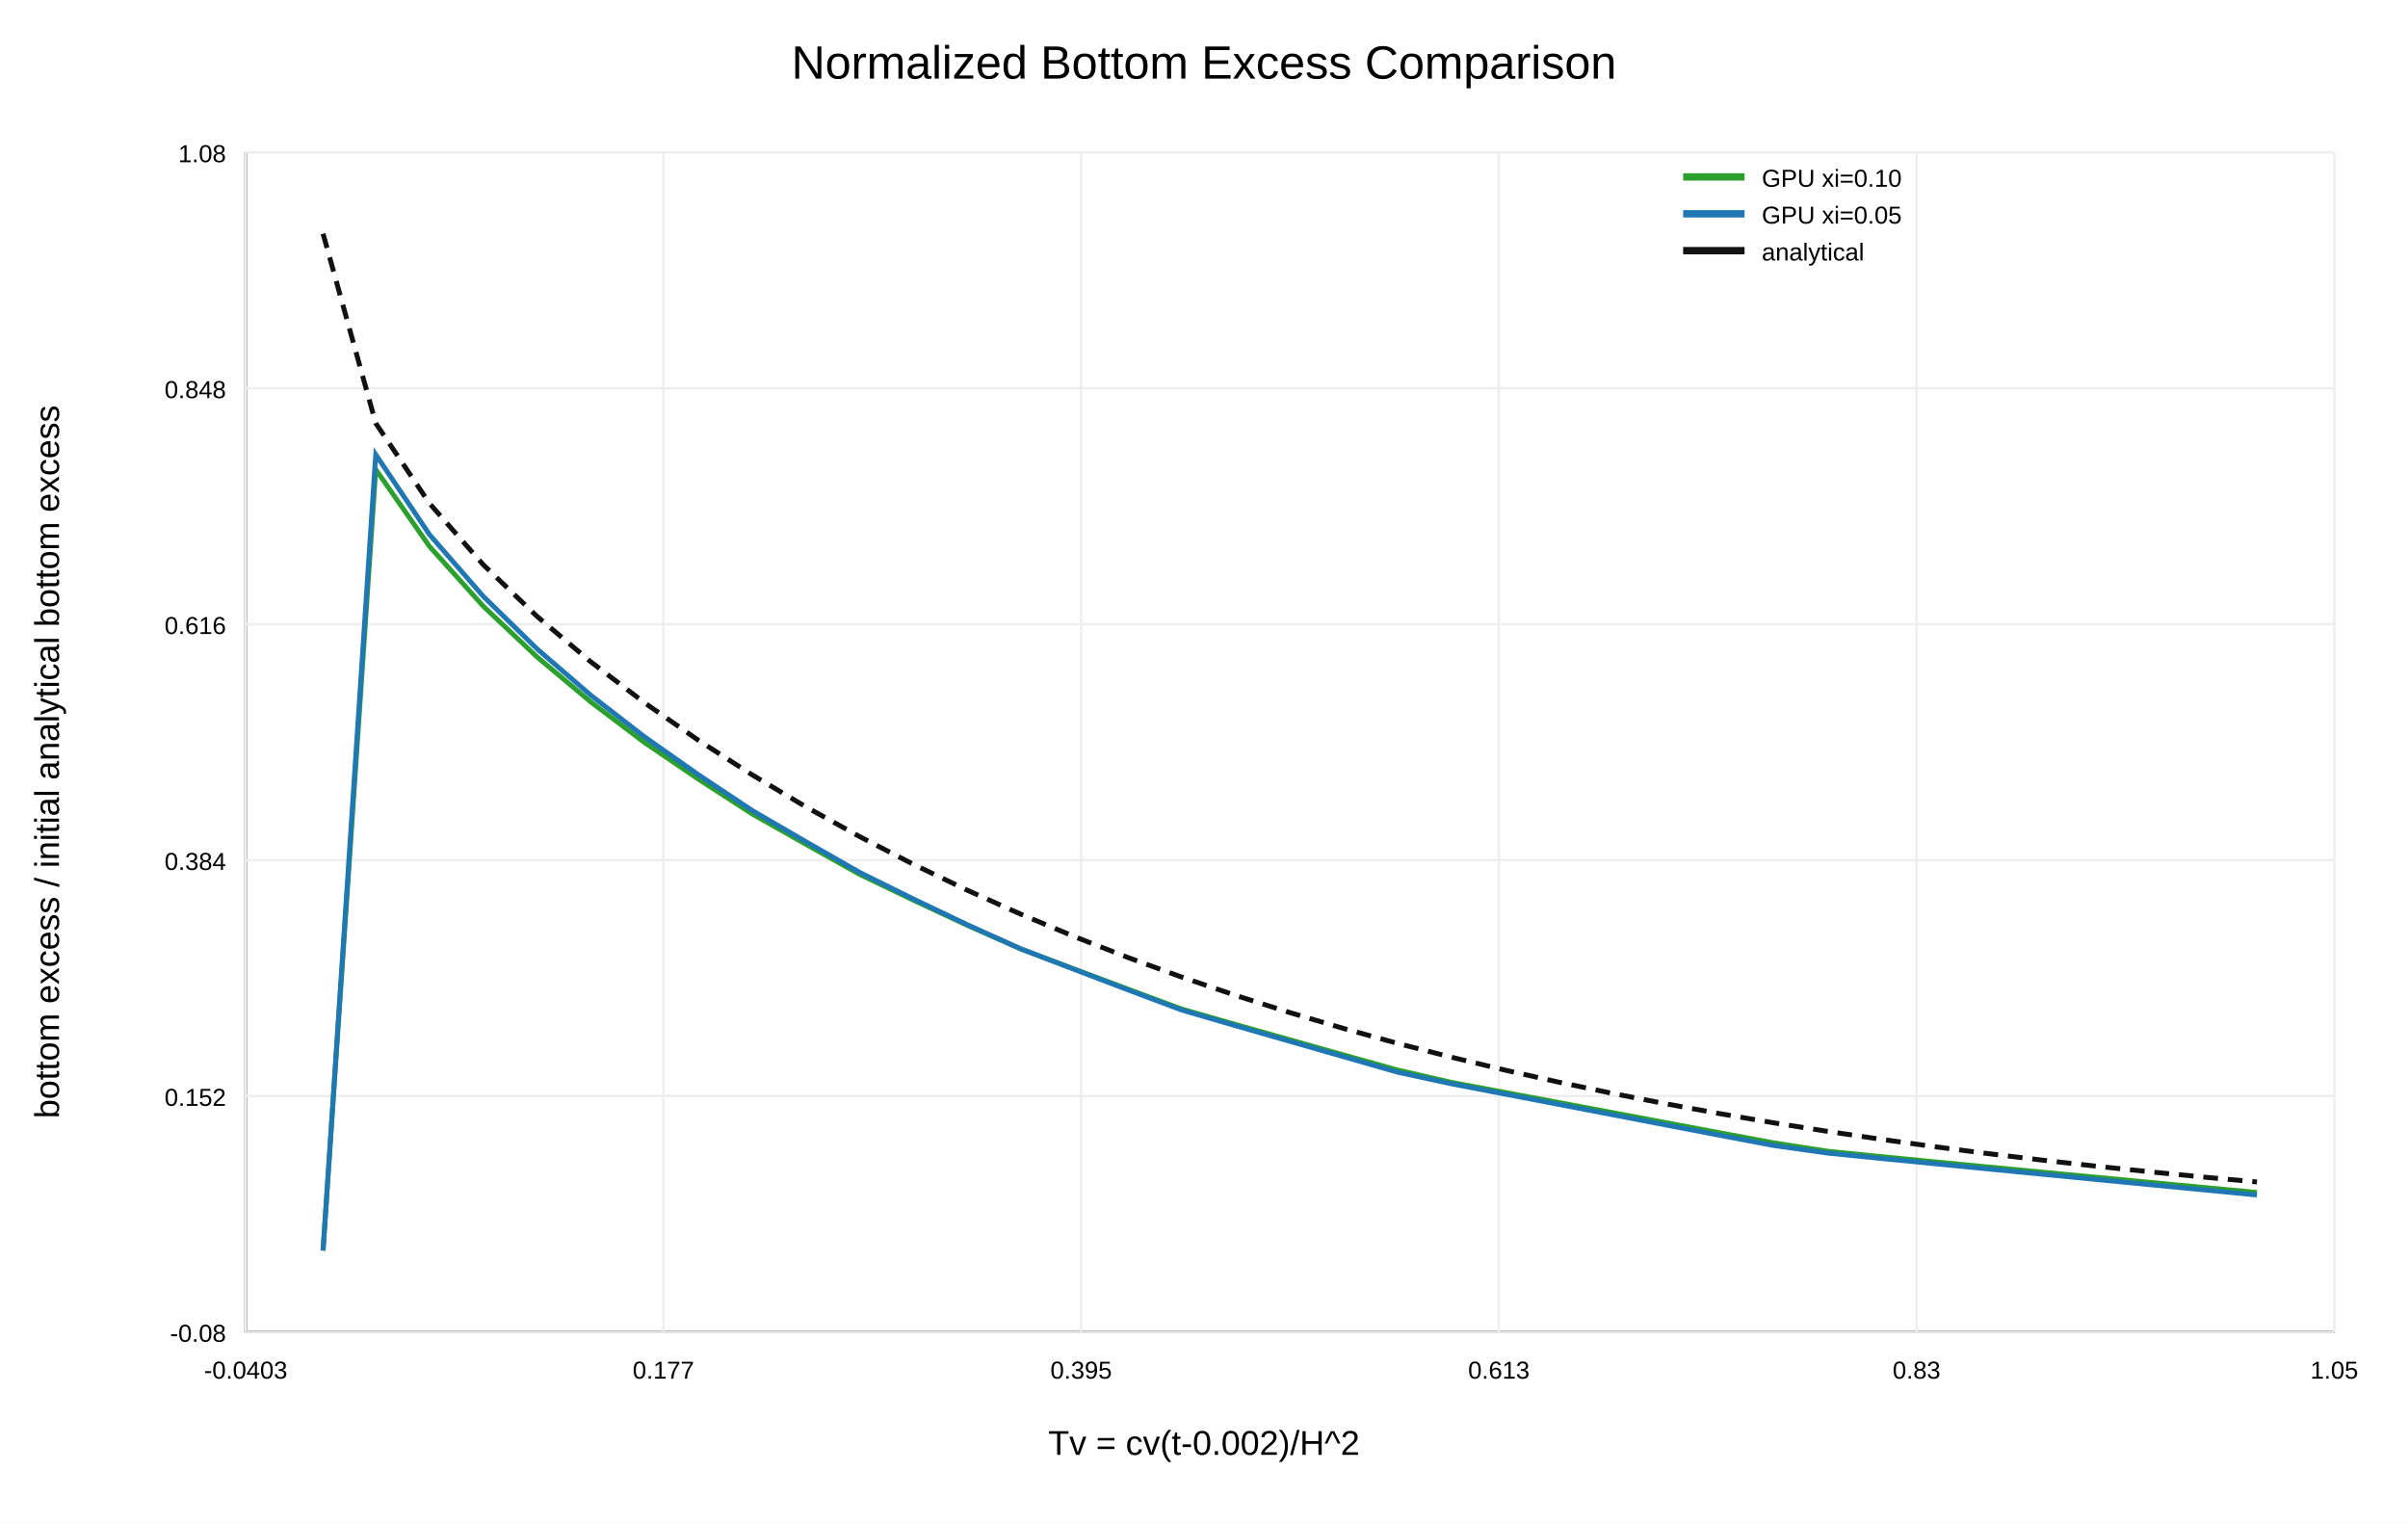
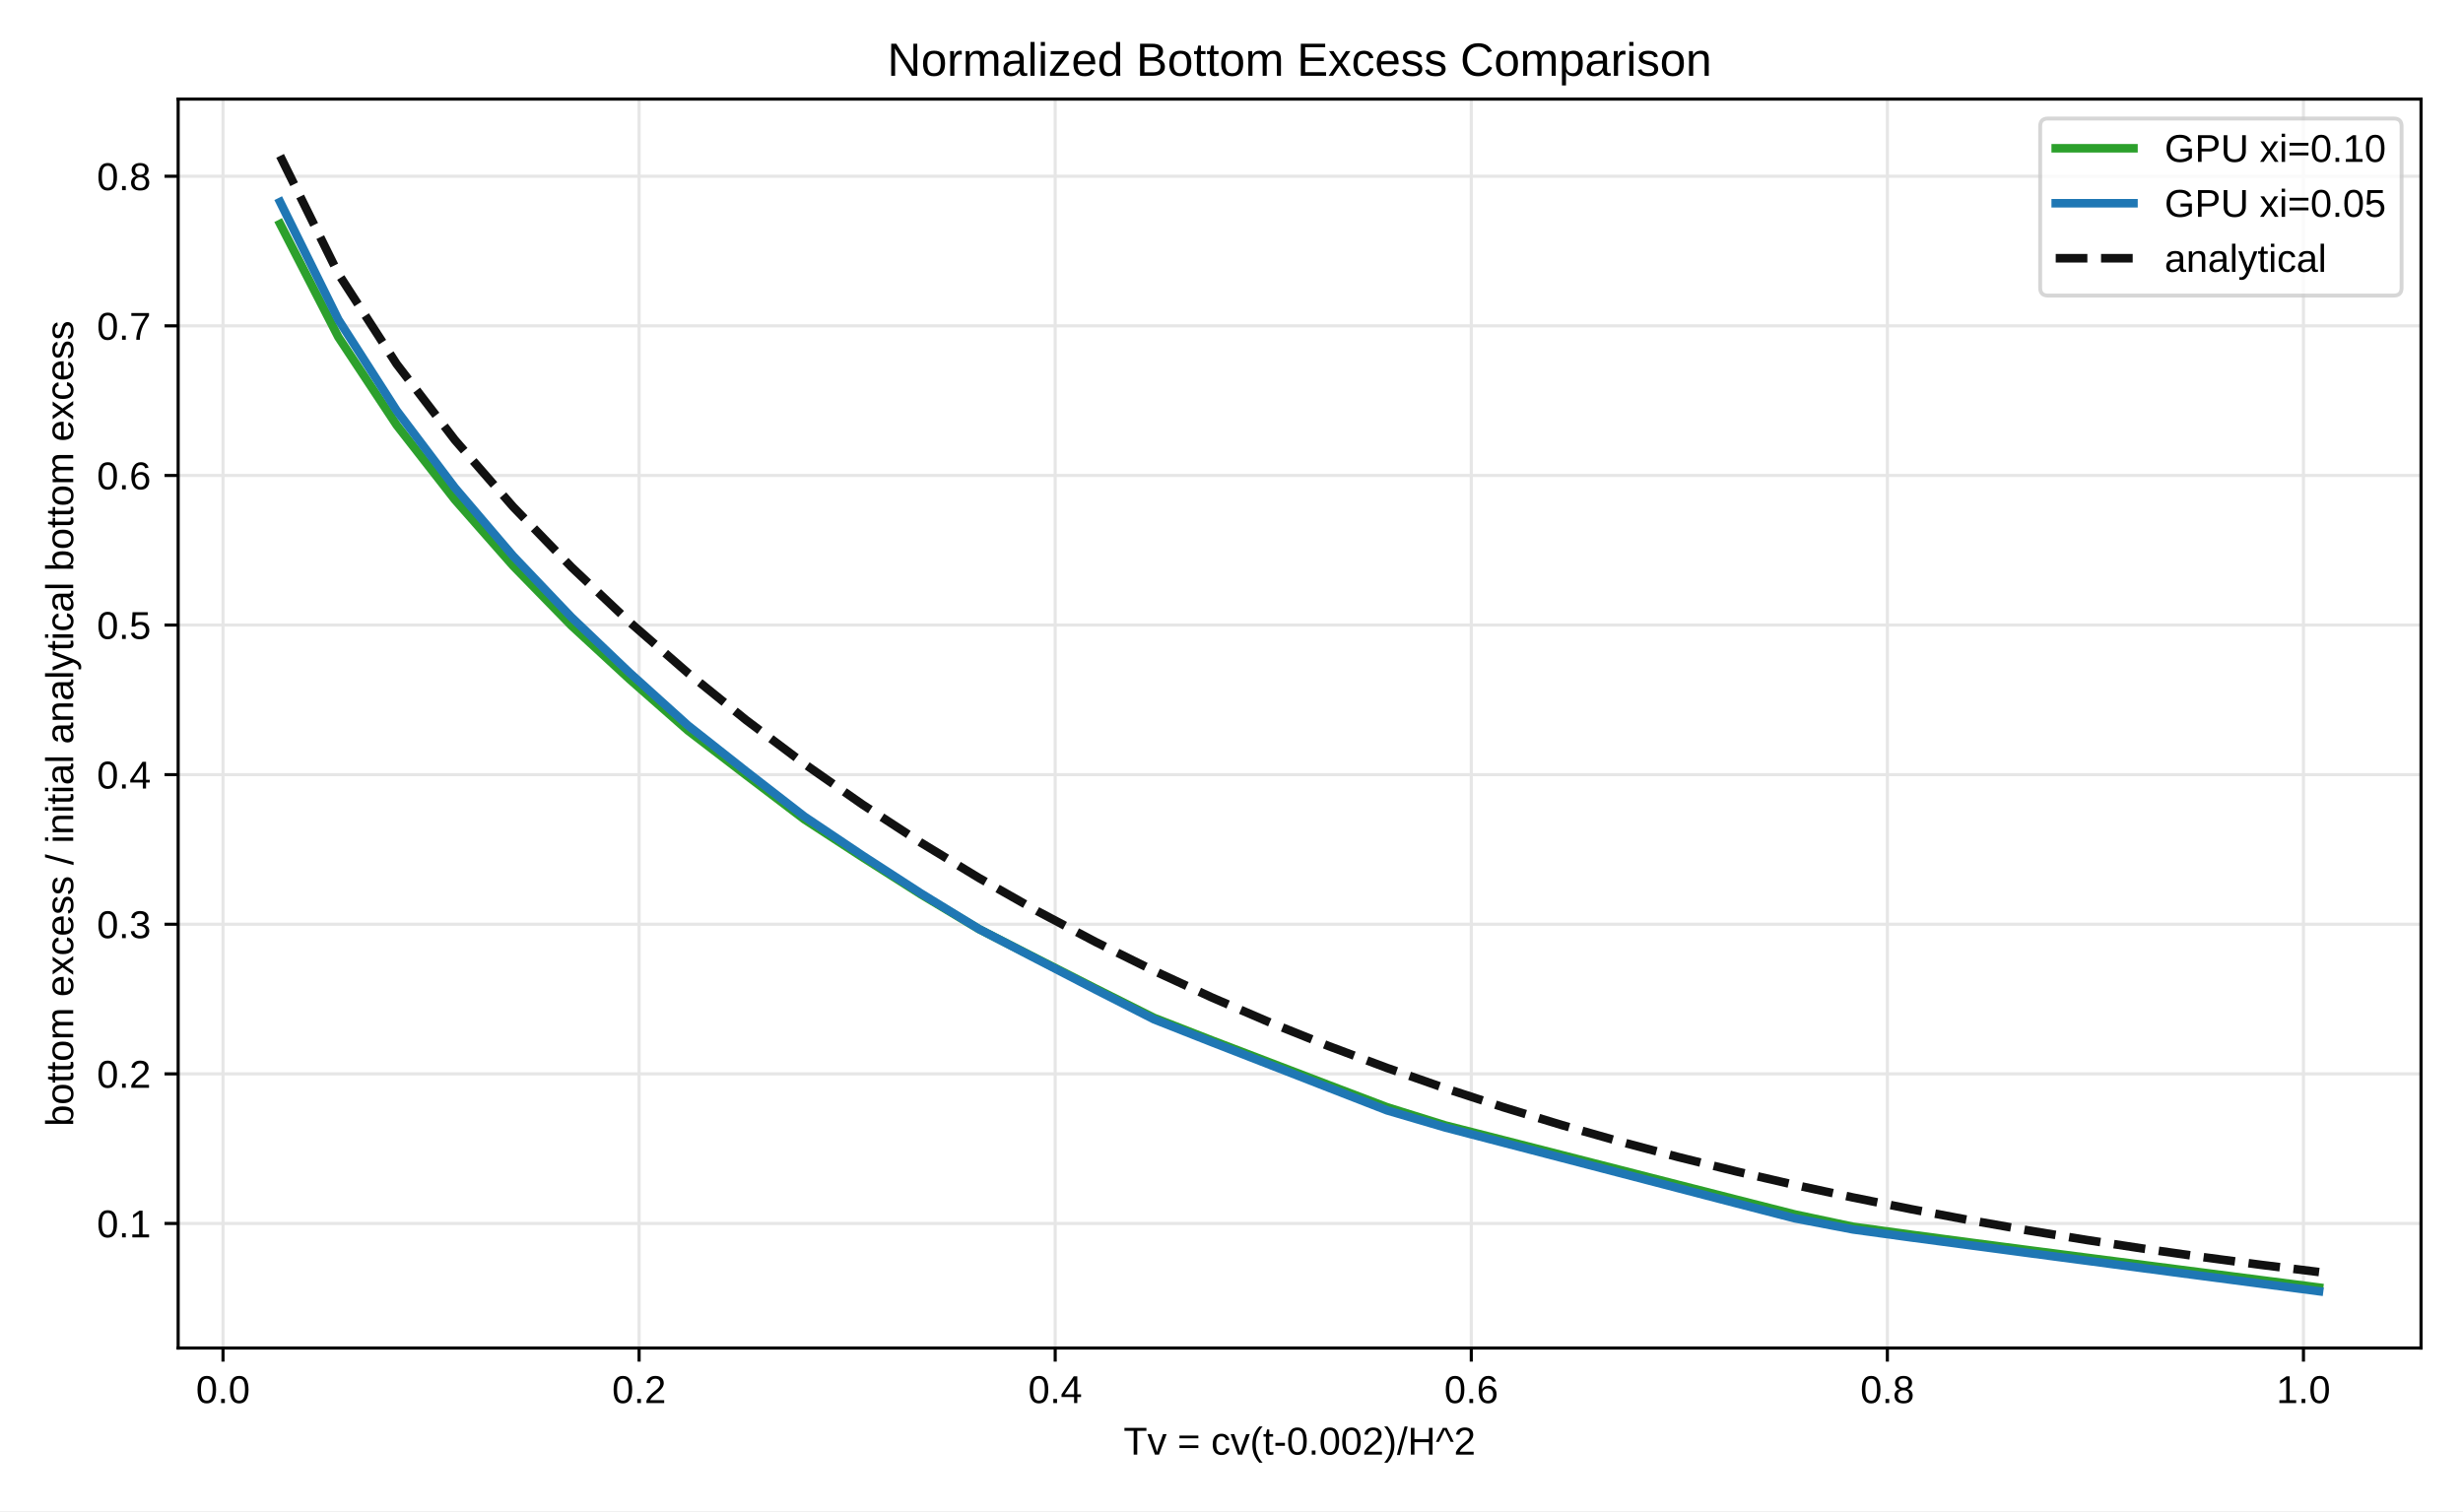
- <svg xmlns="http://www.w3.org/2000/svg" width="980" height="620" viewBox="0 0 980 620">
-   <rect width="100%" height="100%" fill="white" />
-   <text x="490.0" y="32" text-anchor="middle" font-family="Arial" font-size="19">Normalized Bottom Excess Comparison</text>
-   <line x1="100" y1="542" x2="950" y2="542" stroke="black" />
-   <line x1="100" y1="62" x2="100" y2="542" stroke="black" />
-   <text x="490.0" y="592" text-anchor="middle" font-family="Arial" font-size="14">Tv = cv(t-0.002)/H^2</text>
-   <text x="24" y="310.0" transform="rotate(-90 24 310.0)" text-anchor="middle" font-family="Arial" font-size="14">bottom excess / initial analytical bottom excess</text>
-   <line x1="100.0" y1="62" x2="100.0" y2="542" stroke="#eeeeee" />
-   <line x1="100" y1="542.0" x2="950" y2="542.0" stroke="#eeeeee" />
-   <text x="100.0" y="561" text-anchor="middle" font-family="Arial" font-size="10">-0.0403</text>
-   <text x="92" y="546.0" text-anchor="end" font-family="Arial" font-size="10">-0.08</text>
-   <line x1="270.0" y1="62" x2="270.0" y2="542" stroke="#eeeeee" />
-   <line x1="100" y1="446.0" x2="950" y2="446.0" stroke="#eeeeee" />
-   <text x="270.0" y="561" text-anchor="middle" font-family="Arial" font-size="10">0.177</text>
-   <text x="92" y="450.0" text-anchor="end" font-family="Arial" font-size="10">0.152</text>
-   <line x1="440.0" y1="62" x2="440.0" y2="542" stroke="#eeeeee" />
-   <line x1="100" y1="350.0" x2="950" y2="350.0" stroke="#eeeeee" />
-   <text x="440.0" y="561" text-anchor="middle" font-family="Arial" font-size="10">0.395</text>
-   <text x="92" y="354.0" text-anchor="end" font-family="Arial" font-size="10">0.384</text>
-   <line x1="610.0" y1="62" x2="610.0" y2="542" stroke="#eeeeee" />
-   <line x1="100" y1="254.0" x2="950" y2="254.0" stroke="#eeeeee" />
-   <text x="610.0" y="561" text-anchor="middle" font-family="Arial" font-size="10">0.613</text>
-   <text x="92" y="258.0" text-anchor="end" font-family="Arial" font-size="10">0.616</text>
-   <line x1="780.0" y1="62" x2="780.0" y2="542" stroke="#eeeeee" />
-   <line x1="100" y1="158.0" x2="950" y2="158.0" stroke="#eeeeee" />
-   <text x="780.0" y="561" text-anchor="middle" font-family="Arial" font-size="10">0.83</text>
-   <text x="92" y="162.0" text-anchor="end" font-family="Arial" font-size="10">0.848</text>
-   <line x1="950.0" y1="62" x2="950.0" y2="542" stroke="#eeeeee" />
-   <line x1="100" y1="62.0" x2="950" y2="62.0" stroke="#eeeeee" />
-   <text x="950.0" y="561" text-anchor="middle" font-family="Arial" font-size="10">1.05</text>
-   <text x="92" y="66.0" text-anchor="end" font-family="Arial" font-size="10">1.08</text>
-   <polyline points="131.48,508.90 152.92,191.04 174.79,222.35 196.67,246.67 218.54,267.31 240.42,285.62 262.29,302.14 284.16,317.00 306.04,331.16 327.91,343.51 349.79,355.76 371.66,366.25 393.54,376.48 415.41,386.13 437.28,394.36 459.16,402.55 481.03,410.63 502.91,416.91 524.78,423.07 546.66,429.23 568.53,435.36 590.40,440.39 612.28,444.49 634.15,448.60 656.03,452.71 677.90,456.82 699.78,460.93 721.65,465.02 743.52,468.43 765.40,470.63 787.27,472.77 809.15,474.87 831.02,476.96 852.90,479.03 874.77,481.11 896.64,483.18 918.52,485.24" fill="none" stroke="#2ca02c" stroke-width="2" />
-   <line x1="685" y1="72" x2="710" y2="72" stroke="#2ca02c" stroke-width="3" />
-   <text x="717" y="76" font-family="Arial" font-size="10">GPU xi=0.10</text>
-   <polyline points="131.48,508.90 152.92,184.98 174.79,217.53 196.67,242.66 218.54,264.02 240.42,282.90 262.29,299.82 284.16,315.21 306.04,329.75 327.91,342.47 349.79,354.97 371.66,365.78 393.54,376.22 415.41,386.11 437.28,394.49 459.16,402.85 481.03,411.05 502.91,417.41 524.78,423.69 546.66,429.96 568.53,436.23 590.40,440.97 612.28,445.17 634.15,449.36 656.03,453.56 677.90,457.76 699.78,461.95 721.65,466.10 743.52,469.18 765.40,471.39 787.27,473.53 809.15,475.67 831.02,477.80 852.90,479.93 874.77,482.05 896.64,484.16 918.52,486.27" fill="none" stroke="#1f77b4" stroke-width="2" />
-   <line x1="685" y1="87" x2="710" y2="87" stroke="#1f77b4" stroke-width="3" />
-   <text x="717" y="91" font-family="Arial" font-size="10">GPU xi=0.05</text>
-   <polyline points="131.48,95.10 152.92,172.22 174.79,204.84 196.67,229.79 218.54,250.80 240.42,269.29 262.29,285.95 284.16,301.19 306.04,315.25 327.91,328.28 349.79,340.40 371.66,351.68 393.54,362.19 415.41,371.99 437.28,381.13 459.16,389.67 481.03,397.63 502.91,405.06 524.78,411.99 546.66,418.46 568.53,424.50 590.40,430.13 612.28,435.39 634.15,440.30 656.03,444.88 677.90,449.15 699.78,453.14 721.65,456.86 743.52,460.33 765.40,463.58 787.27,466.60 809.15,469.43 831.02,472.06 852.90,474.52 874.77,476.81 896.64,478.96 918.52,480.96" fill="none" stroke="#111111" stroke-width="2" stroke-dasharray="6 4" />
-   <line x1="685" y1="102" x2="710" y2="102" stroke="#111111" stroke-width="3" />
-   <text x="717" y="106" font-family="Arial" font-size="10">analytical</text>
+ <svg xmlns="http://www.w3.org/2000/svg" xmlns:xlink="http://www.w3.org/1999/xlink" width="633.6pt" height="388.8pt" viewBox="0 0 633.6 388.8" version="1.1">
+   <defs>
+     <style type="text/css">*{stroke-linejoin: round; stroke-linecap: butt}</style>
+   </defs>
+   <g id="figure_1">
+     <g id="patch_1">
+       <path d="M 0 388.8  L 633.6 388.8  L 633.6 0  L 0 0  z " style="fill: #ffffff" />
+     </g>
+     <g id="axes_1">
+       <g id="patch_2">
+         <path d="M 45.83 346.84  L 622.8 346.84  L 622.8 25.496  L 45.83 25.496  z " style="fill: #ffffff" />
+       </g>
+       <g id="matplotlib.axis_1">
+         <g id="xtick_1">
+           <g id="line2d_1">
+             <path d="M 57.369 346.84  L 57.369 25.496  " clip-path="url(#p91456d5d2d)" style="fill: none; stroke: #e6e6e6; stroke-width: 0.8; stroke-linecap: square" />
+           </g>
+           <g id="line2d_2">
+             <defs>
+               <path id="me3cf06c44c" d="M 0 0  L 0 3.5  " style="stroke: #000000; stroke-width: 0.8" />
+             </defs>
+             <g>
+               <use xlink:href="#me3cf06c44c" x="57.369" y="346.84" style="stroke: #000000; stroke-width: 0.8" />
+             </g>
+           </g>
+           <g id="text_1">
+             <text style="font: 10px 'Arial'; text-anchor: middle" x="57.369" y="360.998" transform="rotate(-0 57.3694 360.9978)">0.0</text>
+           </g>
+         </g>
+         <g id="xtick_2">
+           <g id="line2d_3">
+             <path d="M 164.407 346.84  L 164.407 25.496  " clip-path="url(#p91456d5d2d)" style="fill: none; stroke: #e6e6e6; stroke-width: 0.8; stroke-linecap: square" />
+           </g>
+           <g id="line2d_4">
+             <g>
+               <use xlink:href="#me3cf06c44c" x="164.407" y="346.84" style="stroke: #000000; stroke-width: 0.8" />
+             </g>
+           </g>
+           <g id="text_2">
+             <text style="font: 10px 'Arial'; text-anchor: middle" x="164.407" y="360.998" transform="rotate(-0 164.4072 360.9978)">0.2</text>
+           </g>
+         </g>
+         <g id="xtick_3">
+           <g id="line2d_5">
+             <path d="M 271.445 346.84  L 271.445 25.496  " clip-path="url(#p91456d5d2d)" style="fill: none; stroke: #e6e6e6; stroke-width: 0.8; stroke-linecap: square" />
+           </g>
+           <g id="line2d_6">
+             <g>
+               <use xlink:href="#me3cf06c44c" x="271.445" y="346.84" style="stroke: #000000; stroke-width: 0.8" />
+             </g>
+           </g>
+           <g id="text_3">
+             <text style="font: 10px 'Arial'; text-anchor: middle" x="271.445" y="360.998" transform="rotate(-0 271.445 360.9978)">0.4</text>
+           </g>
+         </g>
+         <g id="xtick_4">
+           <g id="line2d_7">
+             <path d="M 378.483 346.84  L 378.483 25.496  " clip-path="url(#p91456d5d2d)" style="fill: none; stroke: #e6e6e6; stroke-width: 0.8; stroke-linecap: square" />
+           </g>
+           <g id="line2d_8">
+             <g>
+               <use xlink:href="#me3cf06c44c" x="378.483" y="346.84" style="stroke: #000000; stroke-width: 0.8" />
+             </g>
+           </g>
+           <g id="text_4">
+             <text style="font: 10px 'Arial'; text-anchor: middle" x="378.483" y="360.998" transform="rotate(-0 378.4828 360.9978)">0.6</text>
+           </g>
+         </g>
+         <g id="xtick_5">
+           <g id="line2d_9">
+             <path d="M 485.521 346.84  L 485.521 25.496  " clip-path="url(#p91456d5d2d)" style="fill: none; stroke: #e6e6e6; stroke-width: 0.8; stroke-linecap: square" />
+           </g>
+           <g id="line2d_10">
+             <g>
+               <use xlink:href="#me3cf06c44c" x="485.521" y="346.84" style="stroke: #000000; stroke-width: 0.8" />
+             </g>
+           </g>
+           <g id="text_5">
+             <text style="font: 10px 'Arial'; text-anchor: middle" x="485.521" y="360.998" transform="rotate(-0 485.5206 360.9978)">0.8</text>
+           </g>
+         </g>
+         <g id="xtick_6">
+           <g id="line2d_11">
+             <path d="M 592.558 346.84  L 592.558 25.496  " clip-path="url(#p91456d5d2d)" style="fill: none; stroke: #e6e6e6; stroke-width: 0.8; stroke-linecap: square" />
+           </g>
+           <g id="line2d_12">
+             <g>
+               <use xlink:href="#me3cf06c44c" x="592.558" y="346.84" style="stroke: #000000; stroke-width: 0.8" />
+             </g>
+           </g>
+           <g id="text_6">
+             <text style="font: 10px 'Arial'; text-anchor: middle" x="592.558" y="360.998" transform="rotate(-0 592.5584 360.9978)">1.0</text>
+           </g>
+         </g>
+         <g id="text_7">
+           <text style="font: 10px 'Arial'; text-anchor: middle" x="334.315" y="374.265" transform="rotate(-0 334.315 374.265)">Tv = cv(t-0.002)/H^2</text>
+         </g>
+       </g>
+       <g id="matplotlib.axis_2">
+         <g id="ytick_1">
+           <g id="line2d_13">
+             <path d="M 45.83 314.79  L 622.8 314.79  " clip-path="url(#p91456d5d2d)" style="fill: none; stroke: #e6e6e6; stroke-width: 0.8; stroke-linecap: square" />
+           </g>
+           <g id="line2d_14">
+             <defs>
+               <path id="m53e88a0dac" d="M 0 0  L -3.5 0  " style="stroke: #000000; stroke-width: 0.8" />
+             </defs>
+             <g>
+               <use xlink:href="#m53e88a0dac" x="45.83" y="314.79" style="stroke: #000000; stroke-width: 0.8" />
+             </g>
+           </g>
+           <g id="text_8">
+             <text style="font: 10px 'Arial'; text-anchor: end" x="38.83" y="318.369" transform="rotate(-0 38.83 318.3687)">0.1</text>
+           </g>
+         </g>
+         <g id="ytick_2">
+           <g id="line2d_15">
+             <path d="M 45.83 276.298  L 622.8 276.298  " clip-path="url(#p91456d5d2d)" style="fill: none; stroke: #e6e6e6; stroke-width: 0.8; stroke-linecap: square" />
+           </g>
+           <g id="line2d_16">
+             <g>
+               <use xlink:href="#m53e88a0dac" x="45.83" y="276.298" style="stroke: #000000; stroke-width: 0.8" />
+             </g>
+           </g>
+           <g id="text_9">
+             <text style="font: 10px 'Arial'; text-anchor: end" x="38.83" y="279.877" transform="rotate(-0 38.83 279.877)">0.2</text>
+           </g>
+         </g>
+         <g id="ytick_3">
+           <g id="line2d_17">
+             <path d="M 45.83 237.806  L 622.8 237.806  " clip-path="url(#p91456d5d2d)" style="fill: none; stroke: #e6e6e6; stroke-width: 0.8; stroke-linecap: square" />
+           </g>
+           <g id="line2d_18">
+             <g>
+               <use xlink:href="#m53e88a0dac" x="45.83" y="237.806" style="stroke: #000000; stroke-width: 0.8" />
+             </g>
+           </g>
+           <g id="text_10">
+             <text style="font: 10px 'Arial'; text-anchor: end" x="38.83" y="241.385" transform="rotate(-0 38.83 241.3854)">0.3</text>
+           </g>
+         </g>
+         <g id="ytick_4">
+           <g id="line2d_19">
+             <path d="M 45.83 199.315  L 622.8 199.315  " clip-path="url(#p91456d5d2d)" style="fill: none; stroke: #e6e6e6; stroke-width: 0.8; stroke-linecap: square" />
+           </g>
+           <g id="line2d_20">
+             <g>
+               <use xlink:href="#m53e88a0dac" x="45.83" y="199.315" style="stroke: #000000; stroke-width: 0.8" />
+             </g>
+           </g>
+           <g id="text_11">
+             <text style="font: 10px 'Arial'; text-anchor: end" x="38.83" y="202.894" transform="rotate(-0 38.83 202.8937)">0.4</text>
+           </g>
+         </g>
+         <g id="ytick_5">
+           <g id="line2d_21">
+             <path d="M 45.83 160.823  L 622.8 160.823  " clip-path="url(#p91456d5d2d)" style="fill: none; stroke: #e6e6e6; stroke-width: 0.8; stroke-linecap: square" />
+           </g>
+           <g id="line2d_22">
+             <g>
+               <use xlink:href="#m53e88a0dac" x="45.83" y="160.823" style="stroke: #000000; stroke-width: 0.8" />
+             </g>
+           </g>
+           <g id="text_12">
+             <text style="font: 10px 'Arial'; text-anchor: end" x="38.83" y="164.402" transform="rotate(-0 38.83 164.4021)">0.5</text>
+           </g>
+         </g>
+         <g id="ytick_6">
+           <g id="line2d_23">
+             <path d="M 45.83 122.332  L 622.8 122.332  " clip-path="url(#p91456d5d2d)" style="fill: none; stroke: #e6e6e6; stroke-width: 0.8; stroke-linecap: square" />
+           </g>
+           <g id="line2d_24">
+             <g>
+               <use xlink:href="#m53e88a0dac" x="45.83" y="122.332" style="stroke: #000000; stroke-width: 0.8" />
+             </g>
+           </g>
+           <g id="text_13">
+             <text style="font: 10px 'Arial'; text-anchor: end" x="38.83" y="125.91" transform="rotate(-0 38.83 125.9104)">0.6</text>
+           </g>
+         </g>
+         <g id="ytick_7">
+           <g id="line2d_25">
+             <path d="M 45.83 83.84  L 622.8 83.84  " clip-path="url(#p91456d5d2d)" style="fill: none; stroke: #e6e6e6; stroke-width: 0.8; stroke-linecap: square" />
+           </g>
+           <g id="line2d_26">
+             <g>
+               <use xlink:href="#m53e88a0dac" x="45.83" y="83.84" style="stroke: #000000; stroke-width: 0.8" />
+             </g>
+           </g>
+           <g id="text_14">
+             <text style="font: 10px 'Arial'; text-anchor: end" x="38.83" y="87.419" transform="rotate(-0 38.83 87.41877)">0.7</text>
+           </g>
+         </g>
+         <g id="ytick_8">
+           <g id="line2d_27">
+             <path d="M 45.83 45.348  L 622.8 45.348  " clip-path="url(#p91456d5d2d)" style="fill: none; stroke: #e6e6e6; stroke-width: 0.8; stroke-linecap: square" />
+           </g>
+           <g id="line2d_28">
+             <g>
+               <use xlink:href="#m53e88a0dac" x="45.83" y="45.348" style="stroke: #000000; stroke-width: 0.8" />
+             </g>
+           </g>
+           <g id="text_15">
+             <text style="font: 10px 'Arial'; text-anchor: end" x="38.83" y="48.927" transform="rotate(-0 38.83 48.92712)">0.8</text>
+           </g>
+         </g>
+         <g id="text_16">
+           <text style="font: 10px 'Arial'; text-anchor: middle" x="18.825" y="186.168" transform="rotate(-90 18.82531 186.1681)">bottom excess / initial analytical bottom excess</text>
+         </g>
+       </g>
+       <g id="line2d_29">
+         <path d="M 72.056 57.605  L 87.042 86.727  L 102.028 109.359  L 117.015 128.557  L 132.001 145.586  L 146.987 160.949  L 161.973 174.773  L 176.96 187.949  L 191.946 199.437  L 206.932 210.83  L 221.918 220.586  L 236.904 230.108  L 251.891 239.083  L 266.877 246.737  L 281.863 254.357  L 296.849 261.876  L 311.836 267.717  L 326.822 273.444  L 341.808 279.176  L 356.794 284.878  L 371.781 289.556  L 386.767 293.367  L 401.753 297.189  L 416.739 301.012  L 431.726 304.841  L 446.712 308.662  L 461.698 312.464  L 476.684 315.635  L 491.67 317.689  L 506.657 319.679  L 521.643 321.634  L 536.629 323.576  L 551.615 325.503  L 566.602 327.431  L 581.588 329.36  L 596.574 331.279  " clip-path="url(#p91456d5d2d)" style="fill: none; stroke: #2ca02c; stroke-width: 2.2; stroke-linecap: square" />
+       </g>
+       <g id="line2d_30">
+         <path d="M 72.056 51.97  L 87.042 82.244  L 102.028 105.626  L 117.015 125.491  L 132.001 143.058  L 146.987 158.797  L 161.973 173.111  L 176.96 186.64  L 191.946 198.466  L 206.932 210.094  L 221.918 220.152  L 236.904 229.866  L 251.891 239.059  L 266.877 246.862  L 281.863 254.634  L 296.849 262.262  L 311.836 268.178  L 326.822 274.017  L 341.808 279.855  L 356.794 285.687  L 371.781 290.099  L 386.767 294.003  L 401.753 297.903  L 416.739 301.803  L 431.726 305.709  L 446.712 309.607  L 461.698 313.471  L 476.684 316.333  L 491.67 318.393  L 506.657 320.379  L 521.643 322.375  L 536.629 324.354  L 551.615 326.337  L 566.602 328.309  L 581.588 330.274  L 596.574 332.233  " clip-path="url(#p91456d5d2d)" style="fill: none; stroke: #1f77b4; stroke-width: 2.2; stroke-linecap: square" />
+       </g>
+       <g id="line2d_31">
+         <path d="M 72.056 40.103  L 87.042 70.444  L 102.028 93.654  L 117.015 113.197  L 132.001 130.392  L 146.987 145.894  L 161.973 160.073  L 176.96 173.151  L 191.946 185.272  L 206.932 196.54  L 221.918 207.032  L 236.904 216.81  L 251.891 225.929  L 266.877 234.435  L 281.863 242.371  L 296.849 249.777  L 311.836 256.687  L 326.822 263.136  L 341.808 269.154  L 356.794 274.771  L 371.781 280.012  L 386.767 284.903  L 401.753 289.468  L 416.739 293.728  L 431.726 297.704  L 446.712 301.414  L 461.698 304.877  L 476.684 308.108  L 491.67 311.124  L 506.657 313.938  L 521.643 316.565  L 536.629 319.016  L 551.615 321.304  L 566.602 323.438  L 581.588 325.431  L 596.574 327.29  " clip-path="url(#p91456d5d2d)" style="fill: none; stroke-dasharray: 8.14,3.52; stroke-dashoffset: 0; stroke: #111111; stroke-width: 2.2" />
+       </g>
+       <g id="patch_3">
+         <path d="M 45.83 346.84  L 45.83 25.496  " style="fill: none; stroke: #000000; stroke-width: 0.8; stroke-linejoin: miter; stroke-linecap: square" />
+       </g>
+       <g id="patch_4">
+         <path d="M 622.8 346.84  L 622.8 25.496  " style="fill: none; stroke: #000000; stroke-width: 0.8; stroke-linejoin: miter; stroke-linecap: square" />
+       </g>
+       <g id="patch_5">
+         <path d="M 45.83 346.84  L 622.8 346.84  " style="fill: none; stroke: #000000; stroke-width: 0.8; stroke-linejoin: miter; stroke-linecap: square" />
+       </g>
+       <g id="patch_6">
+         <path d="M 45.83 25.496  L 622.8 25.496  " style="fill: none; stroke: #000000; stroke-width: 0.8; stroke-linejoin: miter; stroke-linecap: square" />
+       </g>
+       <g id="text_17">
+         <text style="font: 12px 'Arial'; text-anchor: middle" x="334.315" y="19.496" transform="rotate(-0 334.315 19.49625)">Normalized Bottom Excess Comparison</text>
+       </g>
+       <g id="legend_1">
+         <g id="patch_7">
+           <path d="M 526.828 76.049  L 615.8 76.049  Q 617.8 76.049 617.8 74.049  L 617.8 32.496  Q 617.8 30.496 615.8 30.496  L 526.828 30.496  Q 524.828 30.496 524.828 32.496  L 524.828 74.049  Q 524.828 76.049 526.828 76.049  z " style="fill: #ffffff; opacity: 0.8; stroke: #cccccc; stroke-linejoin: miter" />
+         </g>
+         <g id="line2d_32">
+           <path d="M 528.828 38.154  L 538.828 38.154  L 548.828 38.154  " style="fill: none; stroke: #2ca02c; stroke-width: 2.2; stroke-linecap: square" />
+         </g>
+         <g id="text_18">
+           <text style="font: 10px 'Arial'; text-anchor: start" x="556.828" y="41.654" transform="rotate(-0 556.8281 41.65406)">GPU xi=0.10</text>
+         </g>
+         <g id="line2d_33">
+           <path d="M 528.828 52.299  L 538.828 52.299  L 548.828 52.299  " style="fill: none; stroke: #1f77b4; stroke-width: 2.2; stroke-linecap: square" />
+         </g>
+         <g id="text_19">
+           <text style="font: 10px 'Arial'; text-anchor: start" x="556.828" y="55.799" transform="rotate(-0 556.8281 55.79937)">GPU xi=0.05</text>
+         </g>
+         <g id="line2d_34">
+           <path d="M 528.828 66.445  L 538.828 66.445  L 548.828 66.445  " style="fill: none; stroke-dasharray: 8.14,3.52; stroke-dashoffset: 0; stroke: #111111; stroke-width: 2.2" />
+         </g>
+         <g id="text_20">
+           <text style="font: 10px 'Arial'; text-anchor: start" x="556.828" y="69.945" transform="rotate(-0 556.8281 69.94469)">analytical</text>
+         </g>
+       </g>
+     </g>
+   </g>
+   <defs>
+     <clipPath id="p91456d5d2d">
+       <rect x="45.83" y="25.496" width="576.97" height="321.344" />
+     </clipPath>
+   </defs>
</svg>
